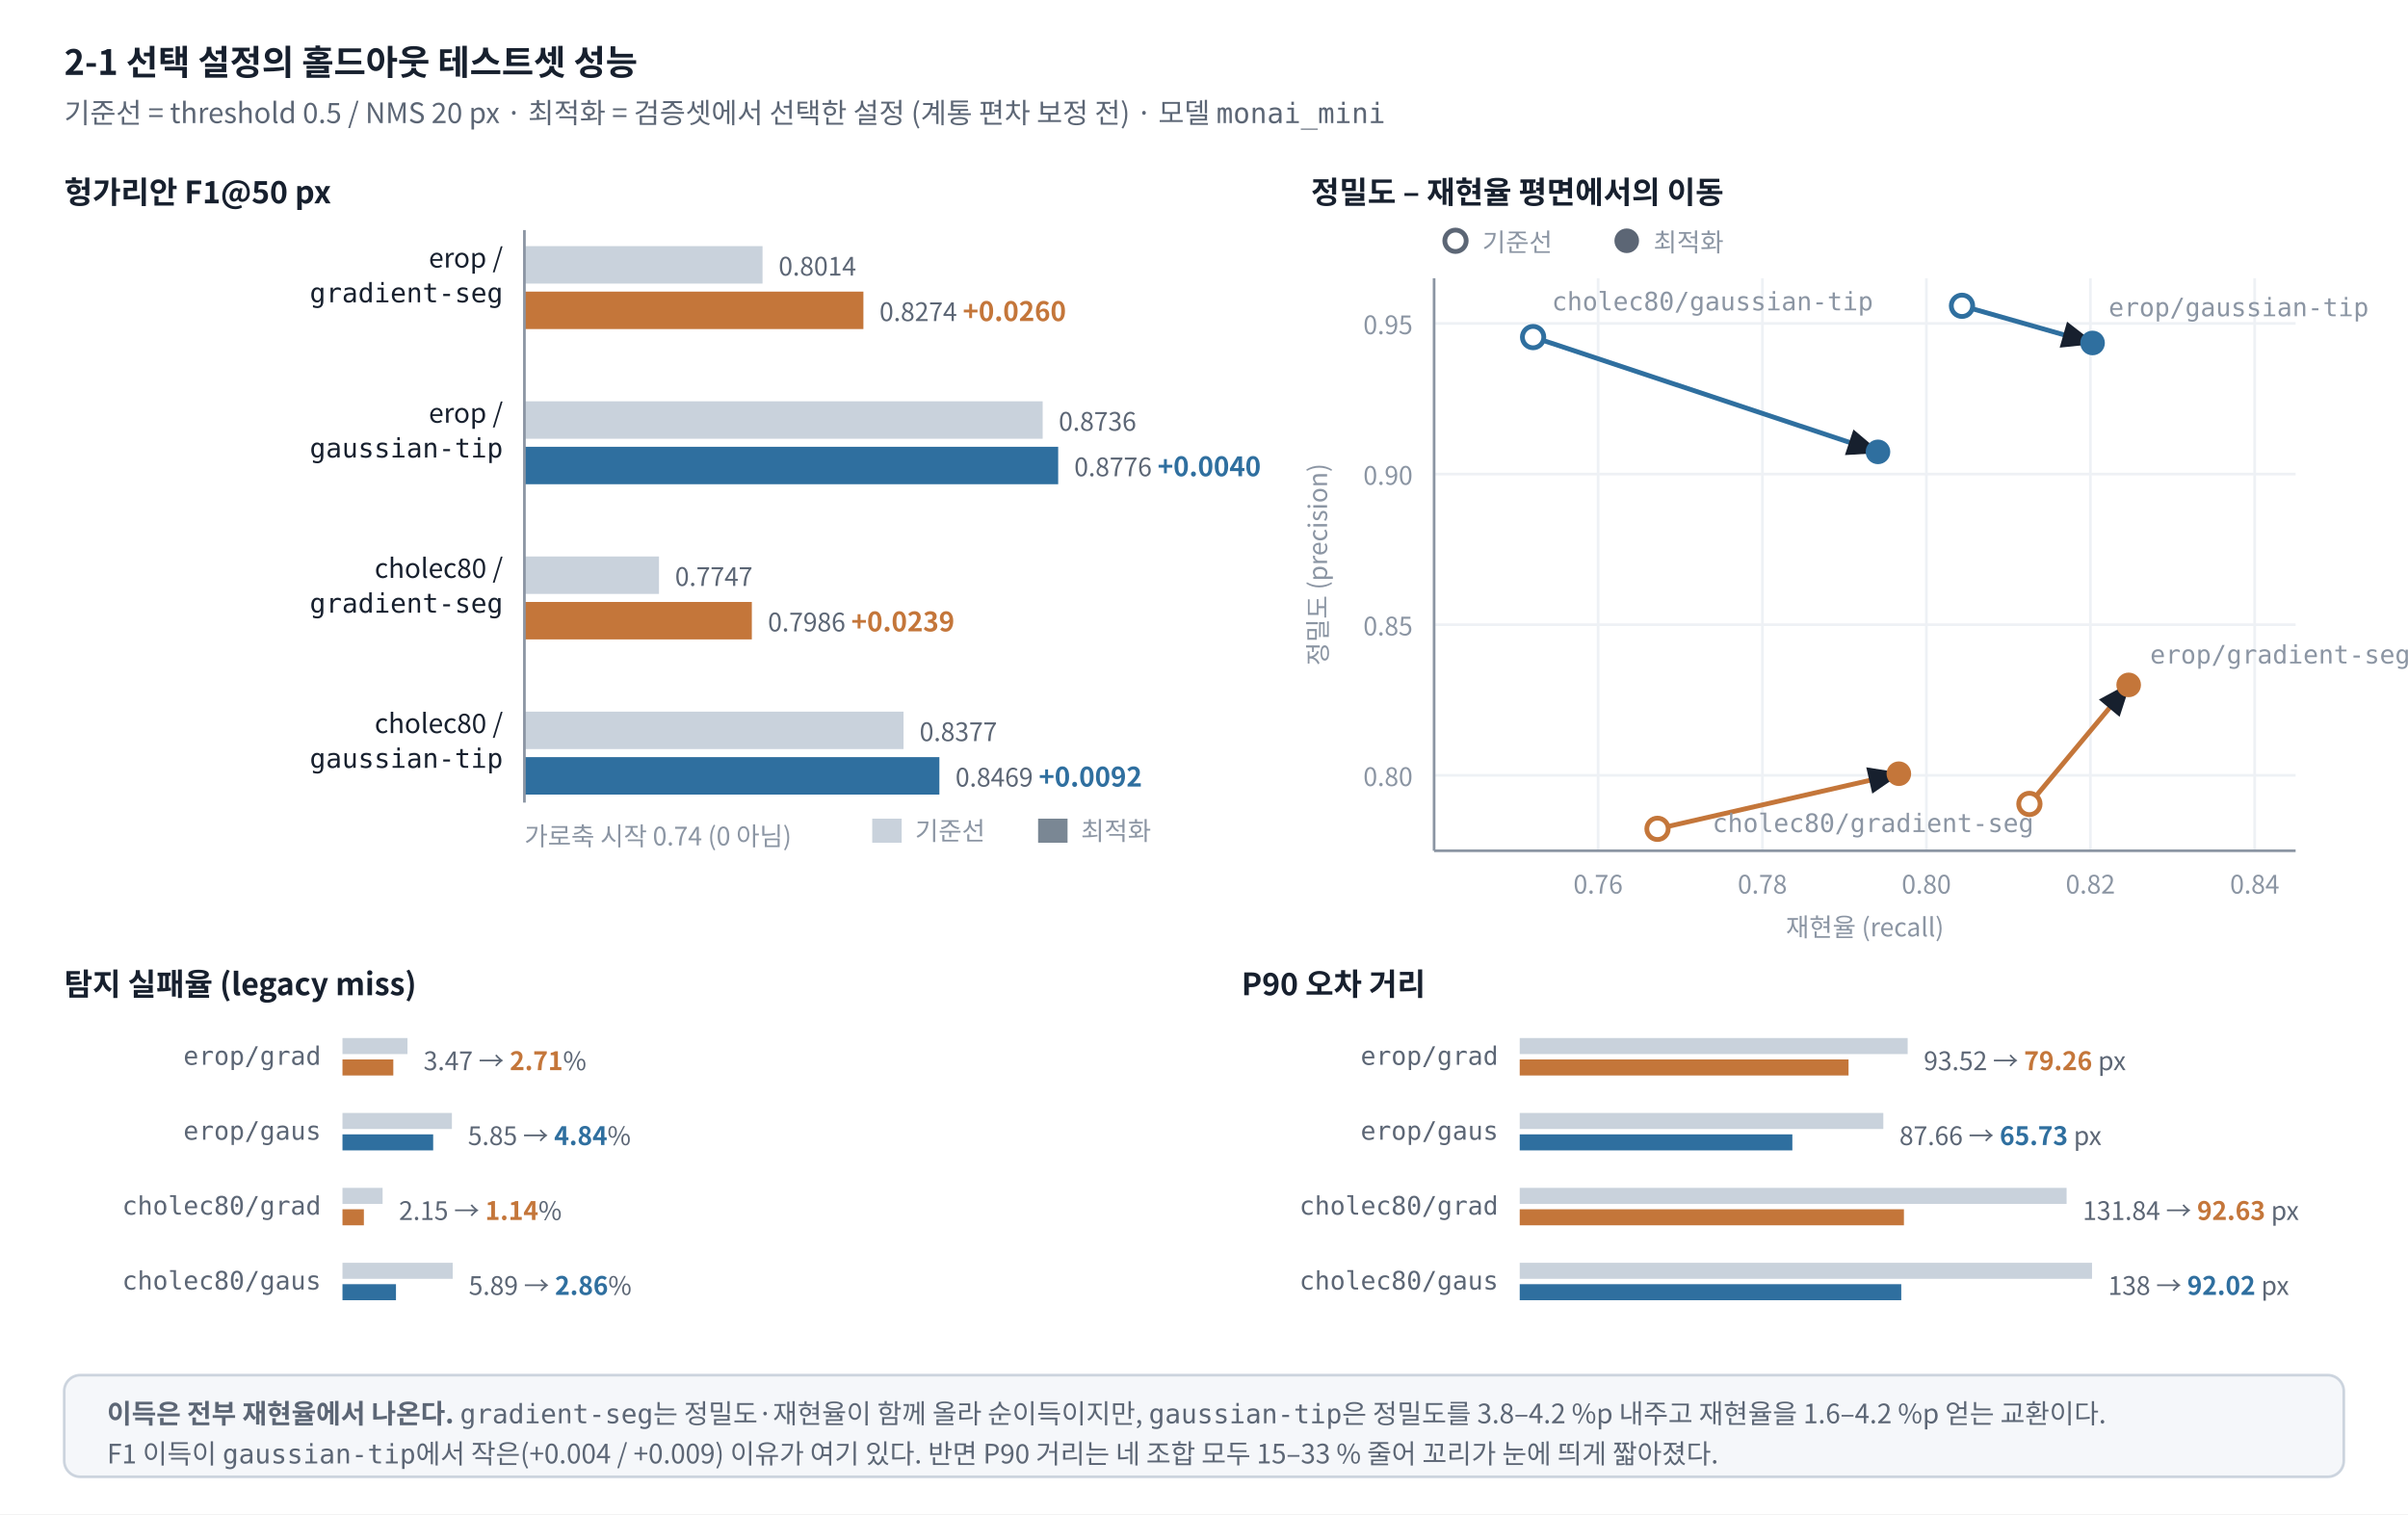
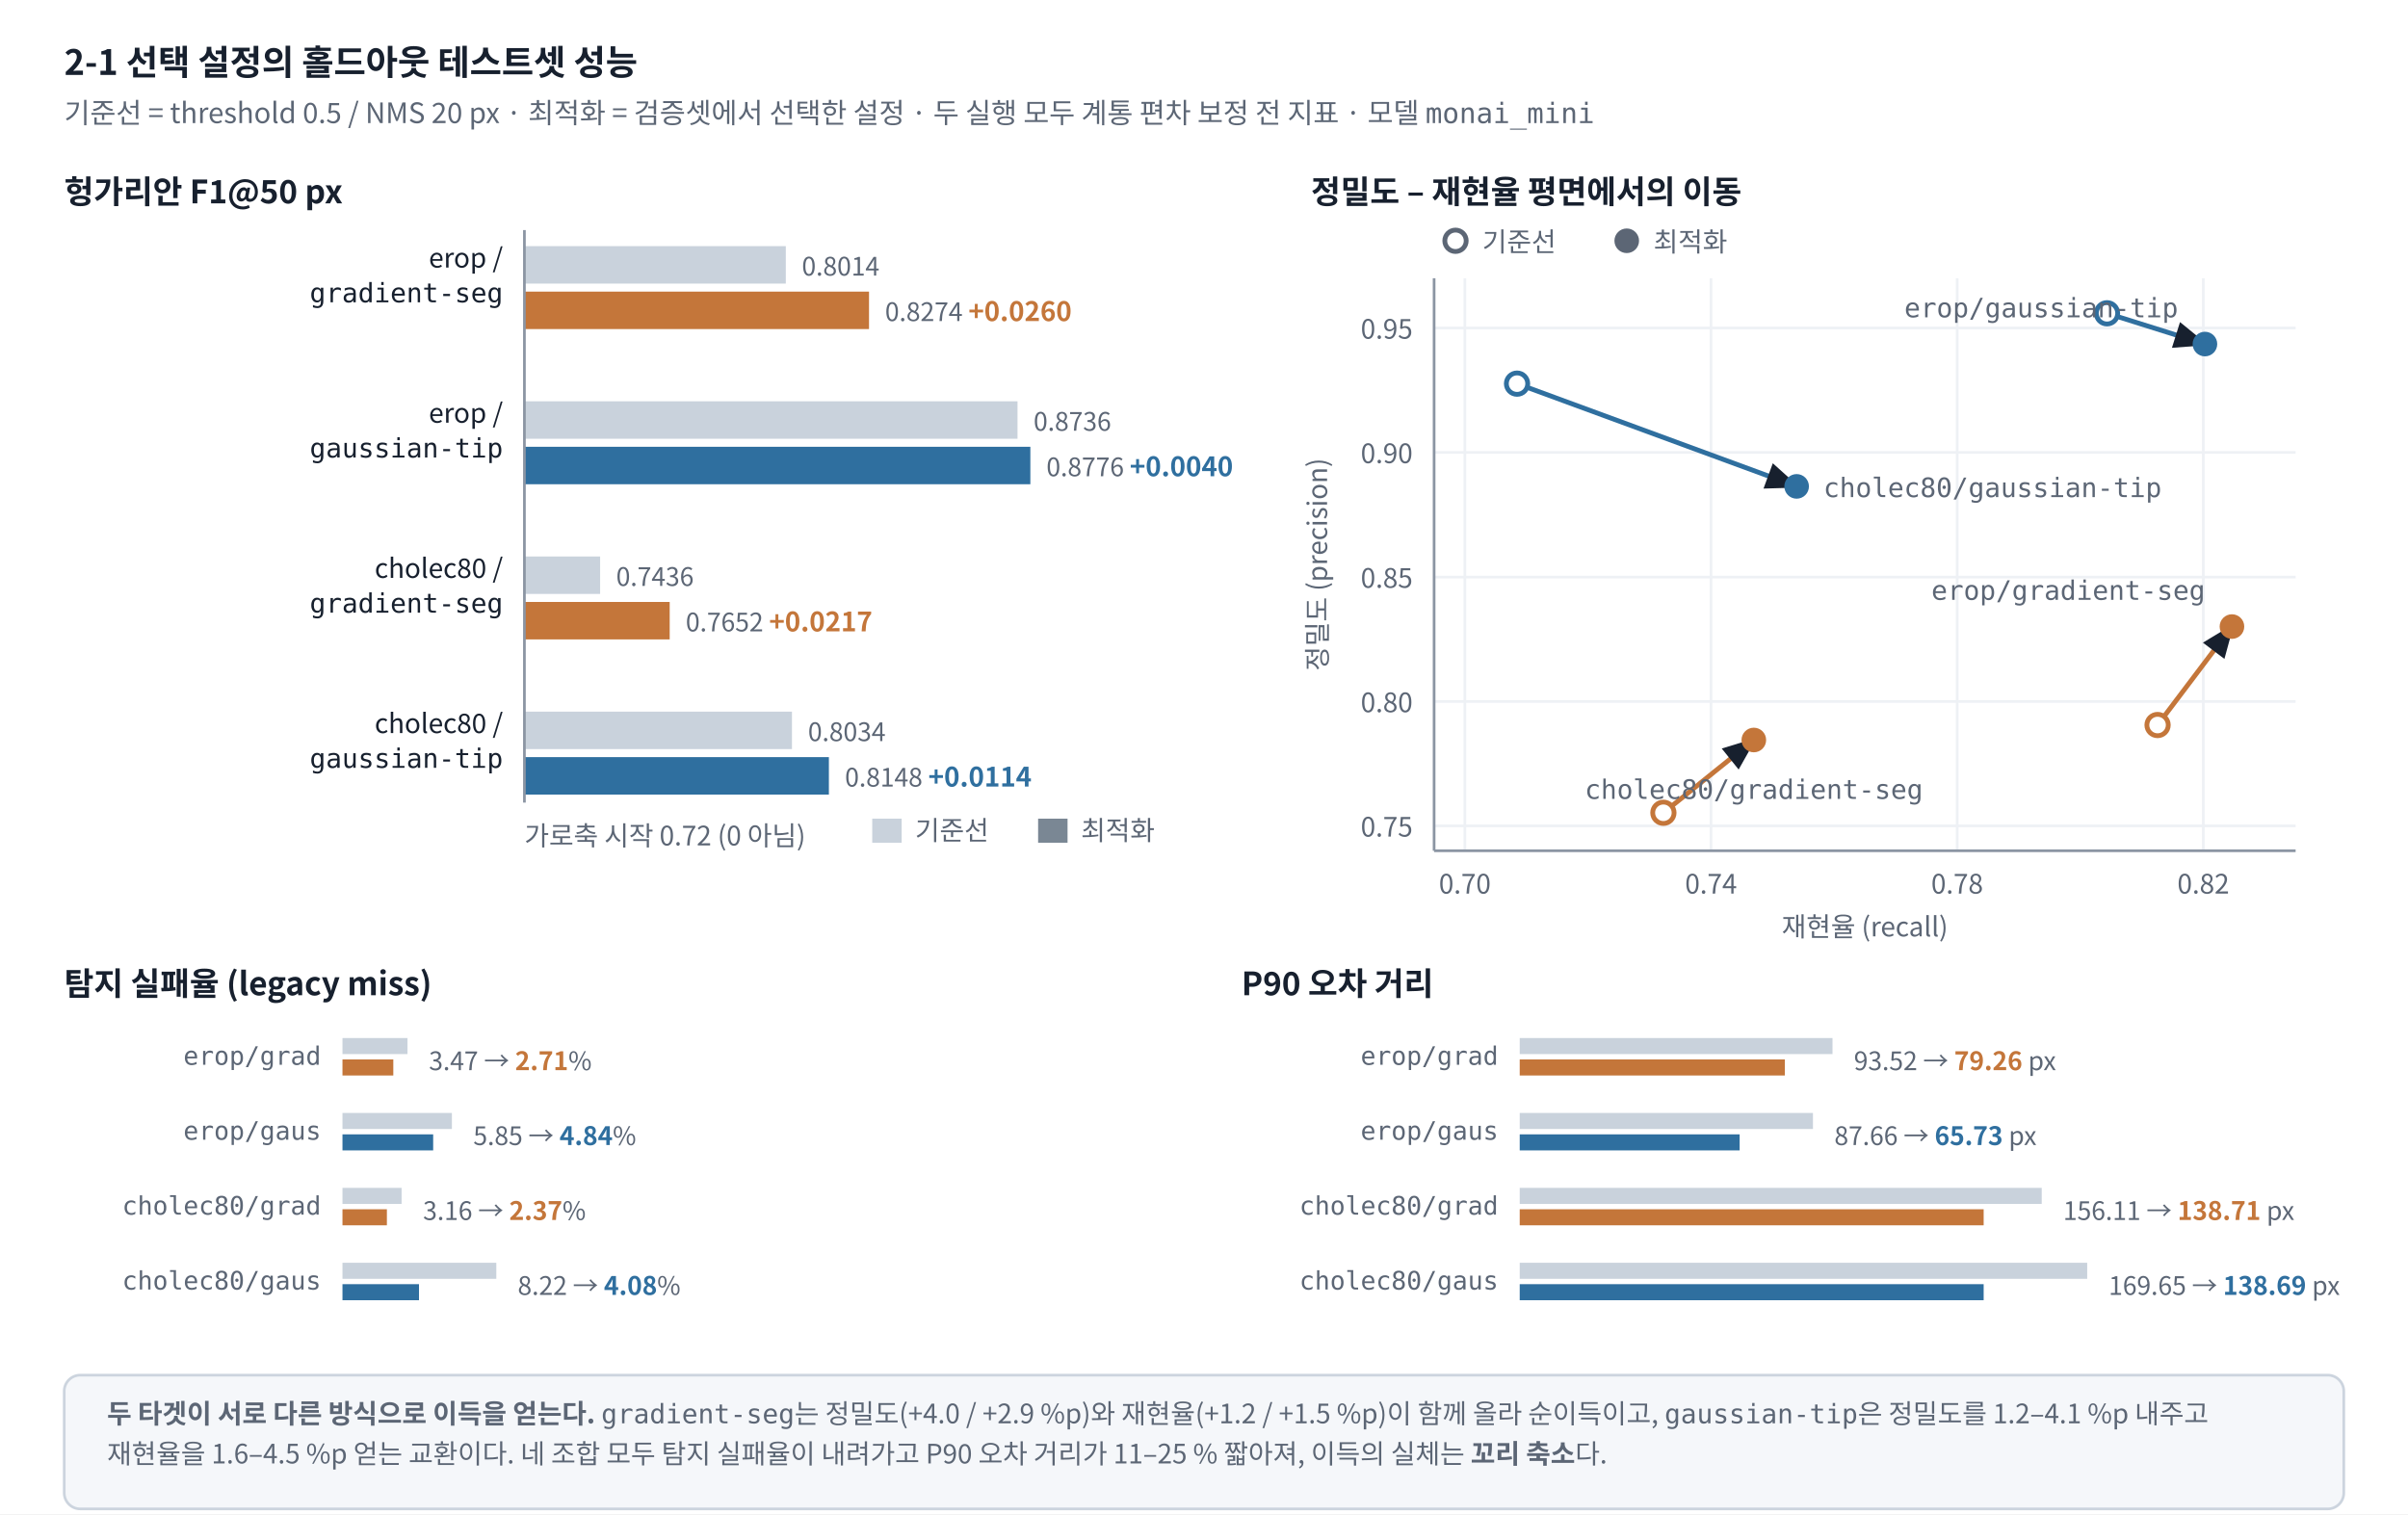
<svg xmlns="http://www.w3.org/2000/svg" width="900" height="566" viewBox="0 0 900 566" role="img" aria-label="선택된 후처리 설정의 테스트셋 성능 개선과 정밀도 재현율 교환">
  <style>
    .t{font-family:'Noto Sans CJK KR','NanumGothic','Noto Sans CJK JP',sans-serif}
    .m{font-family:'D2Coding','DejaVu Sans Mono',monospace}
    .ti{font-size:13px;font-weight:700;fill:#17202e}
    .su{font-size:10.5px;fill:#5c6675}
-     .ph{font-size:11.5px;font-weight:700;fill:#17202e}
+     .ph{font-size:12px;font-weight:700}
+     .ax{font-size:10px;fill:#5c6675}
+     .axt{font-size:9.5px;fill:#8b95a3}
+     .cv{font-size:9.5px}
    .lb{font-size:10px;fill:#17202e}
    .vl{font-size:9.5px;fill:#5c6675}
-     .ax{font-size:9.5px;fill:#8b95a3}
    .dl{font-size:10px;font-weight:700}
    .note{font-size:10px;fill:#5c6675}
  </style>
  <defs>
    <marker id="p2a" viewBox="0 0 10 8" refX="9" refY="4" markerWidth="7" markerHeight="6" orient="auto">
      <path d="M0 0 L10 4 L0 8 z" fill="#17202e" />
    </marker>
  </defs>
  <rect width="900" height="566" fill="#ffffff" />
  <text x="24" y="28" class="t ti">2-1 선택 설정의 홀드아웃 테스트셋 성능</text>
-   <text x="24" y="46" class="t su">기준선 = threshold 0.5 / NMS 20 px · 최적화 = 검증셋에서 선택한 설정 (계통 편차 보정 전) · 모델 <tspan class="m" font-size="10.5">monai_mini</tspan>
+   <text x="24" y="46" class="t su">기준선 = threshold 0.5 / NMS 20 px · 최적화 = 검증셋에서 선택한 설정 · 두 실행 모두 계통 편차 보정 전 지표 · 모델 <tspan class="m" font-size="10.5">monai_mini</tspan>
  </text>
-   <text x="24" y="76" class="t ph">헝가리안 F1@50 px</text>
+   <text x="24" y="76" class="t ph" fill="#17202e">헝가리안 F1@50 px</text>
  <text x="188" y="100" class="t lb" text-anchor="end">erop /</text>
  <text x="188" y="113" class="t lb m" text-anchor="end" fill="#c4763a">gradient-seg</text>
-   <rect x="196" y="92" width="89.0" height="14" fill="#c9d2dc" />
-   <text x="291.0" y="103" class="t vl">0.8014</text>
-   <rect x="196" y="109" width="126.7" height="14" fill="#c4763a" />
-   <text x="328.7" y="120" class="t vl">0.8274 <tspan class="dl" fill="#c4763a">+0.0260</tspan>
+   <rect x="196" y="92" width="97.7" height="14" fill="#c9d2dc" />
+   <text x="299.7" y="103" class="t vl">0.8014</text>
+   <rect x="196" y="109" width="128.8" height="14" fill="#c4763a" />
+   <text x="330.8" y="120" class="t vl">0.8274 <tspan class="dl" fill="#c4763a">+0.0260</tspan>
  </text>
  <text x="188" y="158" class="t lb" text-anchor="end">erop /</text>
  <text x="188" y="171" class="t lb m" text-anchor="end" fill="#2f6f9f">gaussian-tip</text>
-   <rect x="196" y="150" width="193.7" height="14" fill="#c9d2dc" />
-   <text x="395.7" y="161" class="t vl">0.8736</text>
-   <rect x="196" y="167" width="199.5" height="14" fill="#2f6f9f" />
-   <text x="401.5" y="178" class="t vl">0.8776 <tspan class="dl" fill="#2f6f9f">+0.0040</tspan>
+   <rect x="196" y="150" width="184.3" height="14" fill="#c9d2dc" />
+   <text x="386.3" y="161" class="t vl">0.8736</text>
+   <rect x="196" y="167" width="189.1" height="14" fill="#2f6f9f" />
+   <text x="391.1" y="178" class="t vl">0.8776 <tspan class="dl" fill="#2f6f9f">+0.0040</tspan>
  </text>
  <text x="188" y="216" class="t lb" text-anchor="end">cholec80 /</text>
  <text x="188" y="229" class="t lb m" text-anchor="end" fill="#c4763a">gradient-seg</text>
-   <rect x="196" y="208" width="50.3" height="14" fill="#c9d2dc" />
-   <text x="252.3" y="219" class="t vl">0.7747</text>
-   <rect x="196" y="225" width="85.0" height="14" fill="#c4763a" />
-   <text x="287.0" y="236" class="t vl">0.7986 <tspan class="dl" fill="#c4763a">+0.0239</tspan>
+   <rect x="196" y="208" width="28.3" height="14" fill="#c9d2dc" />
+   <text x="230.3" y="219" class="t vl">0.7436</text>
+   <rect x="196" y="225" width="54.3" height="14" fill="#c4763a" />
+   <text x="256.3" y="236" class="t vl">0.7652 <tspan class="dl" fill="#c4763a">+0.0217</tspan>
  </text>
  <text x="188" y="274" class="t lb" text-anchor="end">cholec80 /</text>
  <text x="188" y="287" class="t lb m" text-anchor="end" fill="#2f6f9f">gaussian-tip</text>
-   <rect x="196" y="266" width="141.7" height="14" fill="#c9d2dc" />
-   <text x="343.7" y="277" class="t vl">0.8377</text>
-   <rect x="196" y="283" width="155.1" height="14" fill="#2f6f9f" />
-   <text x="357.1" y="294" class="t vl">0.8469 <tspan class="dl" fill="#2f6f9f">+0.0092</tspan>
+   <rect x="196" y="266" width="100.0" height="14" fill="#c9d2dc" />
+   <text x="302.0" y="277" class="t vl">0.8034</text>
+   <rect x="196" y="283" width="113.8" height="14" fill="#2f6f9f" />
+   <text x="315.8" y="294" class="t vl">0.8148 <tspan class="dl" fill="#2f6f9f">+0.0114</tspan>
  </text>
  <line x1="196" y1="86" x2="196" y2="300" stroke="#8b95a3" />
-   <text x="196" y="316" class="t ax">가로축 시작 0.74 (0 아님)</text>
+   <text x="196" y="316" class="t ax">가로축 시작 0.72 (0 아님)</text>
  <rect x="326" y="306" width="11" height="9" fill="#c9d2dc" />
  <text x="342" y="314" class="t ax">기준선</text>
  <rect x="388" y="306" width="11" height="9" fill="#7a8794" />
  <text x="404" y="314" class="t ax">최적화</text>
-   <text x="490" y="76" class="t ph">정밀도 – 재현율 평면에서의 이동</text>
-   <line x1="597.3" y1="104" x2="597.3" y2="318" stroke="#eef1f5" />
-   <text x="597.3" y="334" class="t ax" text-anchor="middle">0.76</text>
-   <line x1="658.7" y1="104" x2="658.7" y2="318" stroke="#eef1f5" />
-   <text x="658.7" y="334" class="t ax" text-anchor="middle">0.78</text>
-   <line x1="720.0" y1="104" x2="720.0" y2="318" stroke="#eef1f5" />
-   <text x="720.0" y="334" class="t ax" text-anchor="middle">0.80</text>
-   <line x1="781.3" y1="104" x2="781.3" y2="318" stroke="#eef1f5" />
-   <text x="781.3" y="334" class="t ax" text-anchor="middle">0.82</text>
-   <line x1="842.7" y1="104" x2="842.7" y2="318" stroke="#eef1f5" />
-   <text x="842.7" y="334" class="t ax" text-anchor="middle">0.84</text>
-   <line x1="536" y1="289.8" x2="858" y2="289.8" stroke="#eef1f5" />
-   <text x="528" y="293.8" class="t ax" text-anchor="end">0.80</text>
-   <line x1="536" y1="233.5" x2="858" y2="233.5" stroke="#eef1f5" />
-   <text x="528" y="237.5" class="t ax" text-anchor="end">0.85</text>
-   <line x1="536" y1="177.2" x2="858" y2="177.2" stroke="#eef1f5" />
-   <text x="528" y="181.2" class="t ax" text-anchor="end">0.90</text>
-   <line x1="536" y1="120.9" x2="858" y2="120.9" stroke="#eef1f5" />
-   <text x="528" y="124.9" class="t ax" text-anchor="end">0.95</text>
+   <text x="490" y="76" class="t ph" fill="#17202e">정밀도 – 재현율 평면에서의 이동</text>
+   <line x1="547.5" y1="104" x2="547.5" y2="318" stroke="#eef1f5" />
+   <text x="547.5" y="334" class="t ax" text-anchor="middle">0.70</text>
+   <line x1="639.5" y1="104" x2="639.5" y2="318" stroke="#eef1f5" />
+   <text x="639.5" y="334" class="t ax" text-anchor="middle">0.74</text>
+   <line x1="731.5" y1="104" x2="731.5" y2="318" stroke="#eef1f5" />
+   <text x="731.5" y="334" class="t ax" text-anchor="middle">0.78</text>
+   <line x1="823.5" y1="104" x2="823.5" y2="318" stroke="#eef1f5" />
+   <text x="823.5" y="334" class="t ax" text-anchor="middle">0.82</text>
+   <line x1="536" y1="308.7" x2="858" y2="308.7" stroke="#eef1f5" />
+   <text x="528" y="312.7" class="t ax" text-anchor="end">0.75</text>
+   <line x1="536" y1="262.2" x2="858" y2="262.2" stroke="#eef1f5" />
+   <text x="528" y="266.2" class="t ax" text-anchor="end">0.80</text>
+   <line x1="536" y1="215.7" x2="858" y2="215.7" stroke="#eef1f5" />
+   <text x="528" y="219.7" class="t ax" text-anchor="end">0.85</text>
+   <line x1="536" y1="169.1" x2="858" y2="169.1" stroke="#eef1f5" />
+   <text x="528" y="173.1" class="t ax" text-anchor="end">0.90</text>
+   <line x1="536" y1="122.6" x2="858" y2="122.6" stroke="#eef1f5" />
+   <text x="528" y="126.6" class="t ax" text-anchor="end">0.95</text>
  <line x1="536" y1="104" x2="536" y2="318" stroke="#8b95a3" />
  <line x1="536" y1="318" x2="858" y2="318" stroke="#8b95a3" />
  <text x="697" y="350" class="t ax" text-anchor="middle">재현율 (recall)</text>
  <text x="496" y="211" class="t ax" text-anchor="middle" transform="rotate(-90 496 211)">정밀도 (precision)</text>
-   <line x1="758.5" y1="300.5" x2="795.6" y2="256.0" stroke="#c4763a" stroke-width="1.8" marker-end="url(#p2a)" />
-   <circle cx="758.5" cy="300.5" r="4" fill="#ffffff" stroke="#c4763a" stroke-width="1.8" />
-   <circle cx="795.6" cy="256.0" r="4.6" fill="#c4763a" />
-   <text x="803.6" y="248.0" class="t ax m" fill="#c4763a">erop/gradient-seg</text>
-   <line x1="733.3" y1="114.3" x2="782.1" y2="128.2" stroke="#2f6f9f" stroke-width="1.8" marker-end="url(#p2a)" />
-   <circle cx="733.3" cy="114.3" r="4" fill="#ffffff" stroke="#2f6f9f" stroke-width="1.8" />
-   <circle cx="782.1" cy="128.2" r="4.6" fill="#2f6f9f" />
-   <text x="788.1" y="118.2" class="t ax m" fill="#2f6f9f">erop/gaussian-tip</text>
-   <line x1="619.5" y1="309.8" x2="709.7" y2="289.2" stroke="#c4763a" stroke-width="1.8" marker-end="url(#p2a)" />
-   <circle cx="619.5" cy="309.8" r="4" fill="#ffffff" stroke="#c4763a" stroke-width="1.8" />
-   <circle cx="709.7" cy="289.2" r="4.6" fill="#c4763a" />
-   <text x="640.0" y="311.0" class="t ax m" fill="#c4763a">cholec80/gradient-seg</text>
-   <line x1="573.0" y1="126.0" x2="701.9" y2="168.9" stroke="#2f6f9f" stroke-width="1.8" marker-end="url(#p2a)" />
-   <circle cx="573.0" cy="126.0" r="4" fill="#ffffff" stroke="#2f6f9f" stroke-width="1.8" />
-   <circle cx="701.9" cy="168.9" r="4.6" fill="#2f6f9f" />
-   <text x="580.0" y="116.0" class="t ax m" fill="#2f6f9f">cholec80/gaussian-tip</text>
+   <line x1="806.4" y1="271.0" x2="834.2" y2="234.2" stroke="#c4763a" stroke-width="1.8" marker-end="url(#p2a)" />
+   <circle cx="806.4" cy="271.0" r="4" fill="#ffffff" stroke="#c4763a" stroke-width="1.8" />
+   <circle cx="834.2" cy="234.2" r="4.6" fill="#c4763a" />
+   <text x="824.2" y="224.2" class="t ax m" fill="#c4763a" text-anchor="end">erop/gradient-seg</text>
+   <line x1="787.5" y1="117.1" x2="824.1" y2="128.6" stroke="#2f6f9f" stroke-width="1.8" marker-end="url(#p2a)" />
+   <circle cx="787.5" cy="117.1" r="4" fill="#ffffff" stroke="#2f6f9f" stroke-width="1.8" />
+   <circle cx="824.1" cy="128.6" r="4.6" fill="#2f6f9f" />
+   <text x="814.1" y="118.6" class="t ax m" fill="#2f6f9f" text-anchor="end">erop/gaussian-tip</text>
+   <line x1="621.7" y1="303.8" x2="655.5" y2="276.6" stroke="#c4763a" stroke-width="1.8" marker-end="url(#p2a)" />
+   <circle cx="621.7" cy="303.8" r="4" fill="#ffffff" stroke="#c4763a" stroke-width="1.8" />
+   <circle cx="655.5" cy="276.6" r="4.6" fill="#c4763a" />
+   <text x="655.5" y="298.6" class="t ax m" fill="#c4763a" text-anchor="middle">cholec80/gradient-seg</text>
+   <line x1="567.0" y1="143.4" x2="671.5" y2="181.8" stroke="#2f6f9f" stroke-width="1.8" marker-end="url(#p2a)" />
+   <circle cx="567.0" cy="143.4" r="4" fill="#ffffff" stroke="#2f6f9f" stroke-width="1.8" />
+   <circle cx="671.5" cy="181.8" r="4.6" fill="#2f6f9f" />
+   <text x="681.5" y="185.8" class="t ax m" fill="#2f6f9f" text-anchor="start">cholec80/gaussian-tip</text>
  <circle cx="544" cy="90" r="4" fill="#ffffff" stroke="#5c6675" stroke-width="1.8" />
  <text x="554" y="94" class="t ax">기준선</text>
  <circle cx="608" cy="90" r="4.6" fill="#5c6675" />
  <text x="618" y="94" class="t ax">최적화</text>
-   <text x="24" y="372" class="t ph">탐지 실패율 (legacy miss)</text>
+   <text x="24" y="372" class="t ph" fill="#17202e">탐지 실패율 (legacy miss)</text>
  <text x="120" y="398" class="t vl m" text-anchor="end">erop/grad</text>
  <rect x="128" y="388" width="24.3" height="6" fill="#c9d2dc" />
  <rect x="128" y="396" width="19.0" height="6" fill="#c4763a" />
-   <text x="158.3" y="400" class="t vl">3.47 → <tspan font-weight="700" fill="#c4763a">2.71</tspan>%</text>
+   <text x="160.3" y="400" class="t vl">3.47 → <tspan font-weight="700" fill="#c4763a">2.71</tspan>%</text>
  <text x="120" y="426" class="t vl m" text-anchor="end">erop/gaus</text>
  <rect x="128" y="416" width="40.9" height="6" fill="#c9d2dc" />
  <rect x="128" y="424" width="33.9" height="6" fill="#2f6f9f" />
-   <text x="174.9" y="428" class="t vl">5.85 → <tspan font-weight="700" fill="#2f6f9f">4.84</tspan>%</text>
+   <text x="176.9" y="428" class="t vl">5.85 → <tspan font-weight="700" fill="#2f6f9f">4.84</tspan>%</text>
  <text x="120" y="454" class="t vl m" text-anchor="end">cholec80/grad</text>
-   <rect x="128" y="444" width="15.0" height="6" fill="#c9d2dc" />
-   <rect x="128" y="452" width="8.0" height="6" fill="#c4763a" />
-   <text x="149.1" y="456" class="t vl">2.15 → <tspan font-weight="700" fill="#c4763a">1.14</tspan>%</text>
+   <rect x="128" y="444" width="22.1" height="6" fill="#c9d2dc" />
+   <rect x="128" y="452" width="16.6" height="6" fill="#c4763a" />
+   <text x="158.1" y="456" class="t vl">3.16 → <tspan font-weight="700" fill="#c4763a">2.37</tspan>%</text>
  <text x="120" y="482" class="t vl m" text-anchor="end">cholec80/gaus</text>
-   <rect x="128" y="472" width="41.2" height="6" fill="#c9d2dc" />
-   <rect x="128" y="480" width="20.0" height="6" fill="#2f6f9f" />
-   <text x="175.2" y="484" class="t vl">5.89 → <tspan font-weight="700" fill="#2f6f9f">2.86</tspan>%</text>
-   <text x="464" y="372" class="t ph">P90 오차 거리</text>
+   <rect x="128" y="472" width="57.5" height="6" fill="#c9d2dc" />
+   <rect x="128" y="480" width="28.6" height="6" fill="#2f6f9f" />
+   <text x="193.5" y="484" class="t vl">8.22 → <tspan font-weight="700" fill="#2f6f9f">4.08</tspan>%</text>
+   <text x="464" y="372" class="t ph" fill="#17202e">P90 오차 거리</text>
  <text x="560" y="398" class="t vl m" text-anchor="end">erop/grad</text>
-   <rect x="568" y="388" width="145.0" height="6" fill="#c9d2dc" />
-   <rect x="568" y="396" width="122.9" height="6" fill="#c4763a" />
-   <text x="719.0" y="400" class="t vl">93.52 → <tspan font-weight="700" fill="#c4763a">79.26</tspan> px</text>
+   <rect x="568" y="388" width="116.9" height="6" fill="#c9d2dc" />
+   <rect x="568" y="396" width="99.1" height="6" fill="#c4763a" />
+   <text x="692.9" y="400" class="t vl">93.52 → <tspan font-weight="700" fill="#c4763a">79.26</tspan> px</text>
  <text x="560" y="426" class="t vl m" text-anchor="end">erop/gaus</text>
-   <rect x="568" y="416" width="135.9" height="6" fill="#c9d2dc" />
-   <rect x="568" y="424" width="101.9" height="6" fill="#2f6f9f" />
-   <text x="709.9" y="428" class="t vl">87.66 → <tspan font-weight="700" fill="#2f6f9f">65.73</tspan> px</text>
+   <rect x="568" y="416" width="109.6" height="6" fill="#c9d2dc" />
+   <rect x="568" y="424" width="82.2" height="6" fill="#2f6f9f" />
+   <text x="685.6" y="428" class="t vl">87.66 → <tspan font-weight="700" fill="#2f6f9f">65.73</tspan> px</text>
  <text x="560" y="454" class="t vl m" text-anchor="end">cholec80/grad</text>
-   <rect x="568" y="444" width="204.4" height="6" fill="#c9d2dc" />
-   <rect x="568" y="452" width="143.6" height="6" fill="#c4763a" />
-   <text x="778.4" y="456" class="t vl">131.84 → <tspan font-weight="700" fill="#c4763a">92.63</tspan> px</text>
+   <rect x="568" y="444" width="195.1" height="6" fill="#c9d2dc" />
+   <rect x="568" y="452" width="173.4" height="6" fill="#c4763a" />
+   <text x="771.1" y="456" class="t vl">156.11 → <tspan font-weight="700" fill="#c4763a">138.71</tspan> px</text>
  <text x="560" y="482" class="t vl m" text-anchor="end">cholec80/gaus</text>
-   <rect x="568" y="472" width="213.9" height="6" fill="#c9d2dc" />
-   <rect x="568" y="480" width="142.6" height="6" fill="#2f6f9f" />
-   <text x="787.9" y="484" class="t vl">138 → <tspan font-weight="700" fill="#2f6f9f">92.02</tspan> px</text>
-   <rect x="24" y="514" width="852" height="38" rx="6" fill="#f5f7fa" stroke="#ccd4de" />
+   <rect x="568" y="472" width="212.1" height="6" fill="#c9d2dc" />
+   <rect x="568" y="480" width="173.4" height="6" fill="#2f6f9f" />
+   <text x="788.1" y="484" class="t vl">169.65 → <tspan font-weight="700" fill="#2f6f9f">138.69</tspan> px</text>
+   <rect x="24" y="514" width="852" height="50" rx="6" fill="#f5f7fa" stroke="#ccd4de" />
  <text x="40" y="532" class="t note">
-     <tspan font-weight="700">이득은 전부 재현율에서 나온다.</tspan>
-     <tspan class="m" font-size="10">gradient-seg</tspan>는 정밀도·재현율이 함께 올라 순이득이지만, <tspan class="m" font-size="10">gaussian-tip</tspan>은 정밀도를 3.8–4.2 %p 내주고 재현율을 1.6–4.2 %p 얻는 교환이다.</text>
-   <text x="40" y="547" class="t note">F1 이득이 <tspan class="m" font-size="10">gaussian-tip</tspan>에서 작은(+0.004 / +0.009) 이유가 여기 있다. 반면 P90 거리는 네 조합 모두 15–33 % 줄어 꼬리가 눈에 띄게 짧아졌다.</text>
+     <tspan font-weight="700">두 타겟이 서로 다른 방식으로 이득을 얻는다.</tspan>
+     <tspan class="m" font-size="10">gradient-seg</tspan>는 정밀도(+4.0 / +2.9 %p)와 재현율(+1.2 / +1.5 %p)이 함께 올라 순이득이고, <tspan class="m" font-size="10">gaussian-tip</tspan>은 정밀도를 1.2–4.1 %p 내주고</text>
+   <text x="40" y="547" class="t note">재현율을 1.6–4.5 %p 얻는 교환이다. 네 조합 모두 탐지 실패율이 내려가고 P90 오차 거리가 11–25 % 짧아져, 이득의 실체는 <tspan font-weight="700">꼬리 축소</tspan>다.</text>
</svg>
